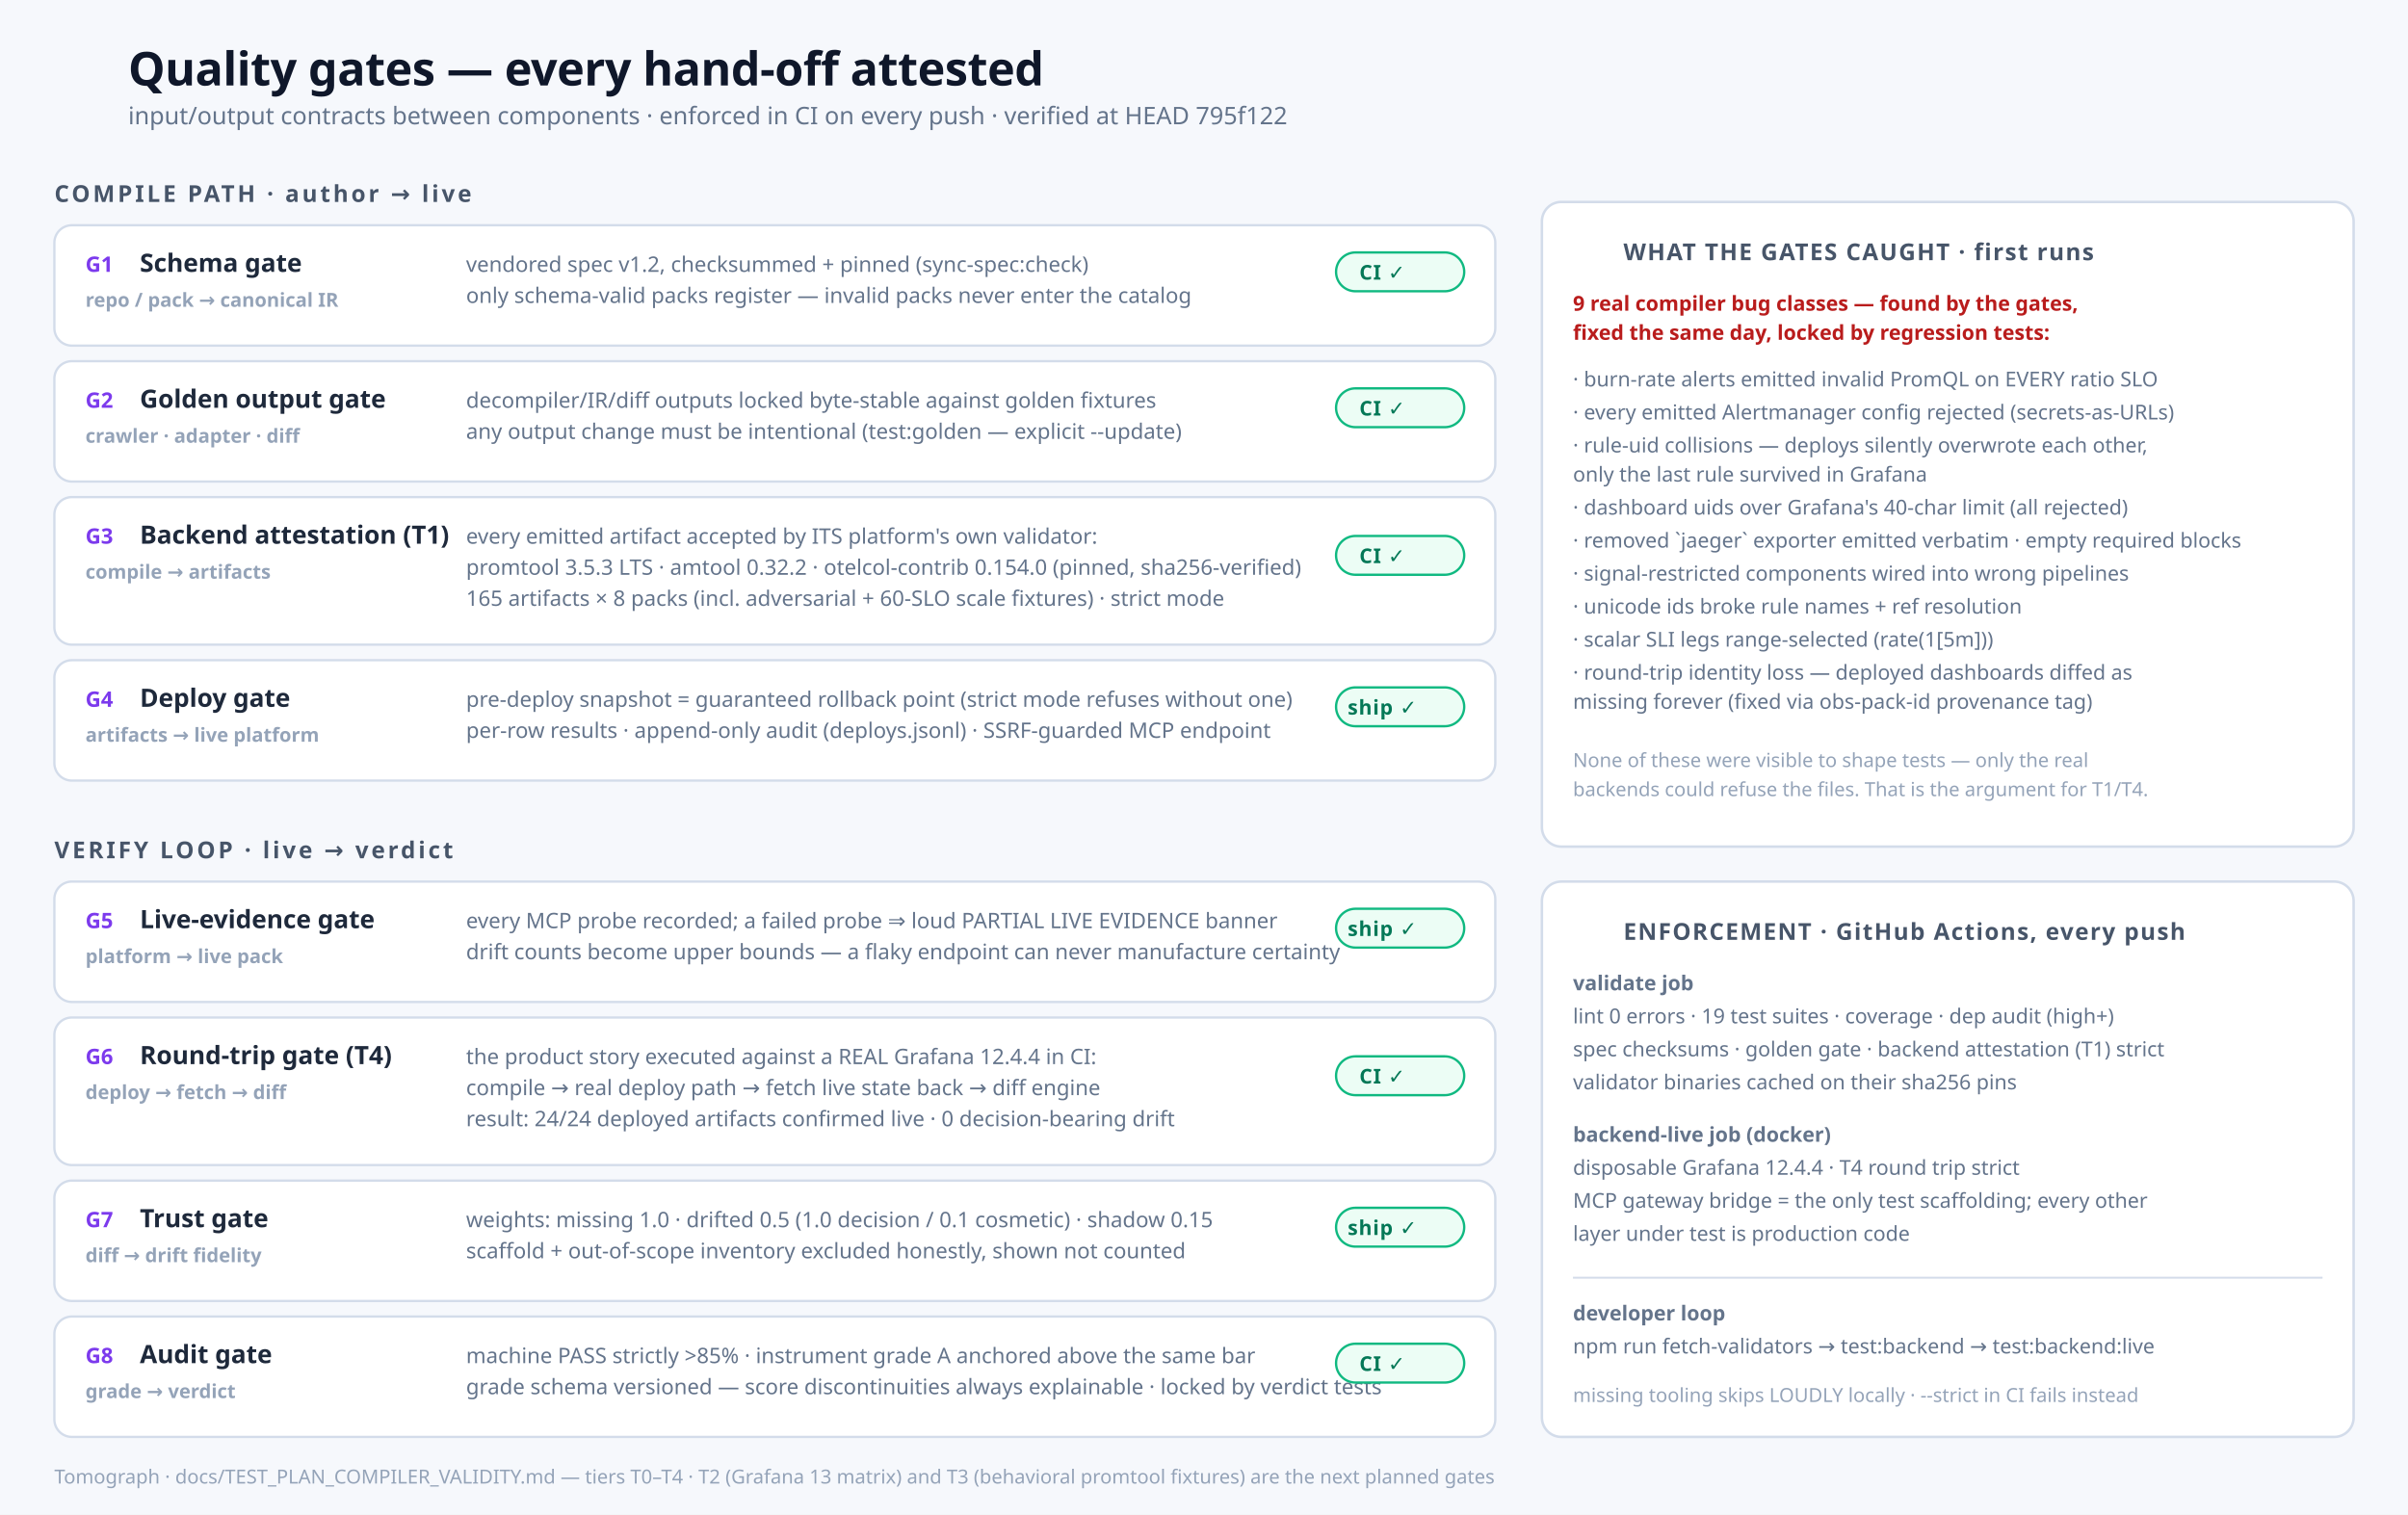
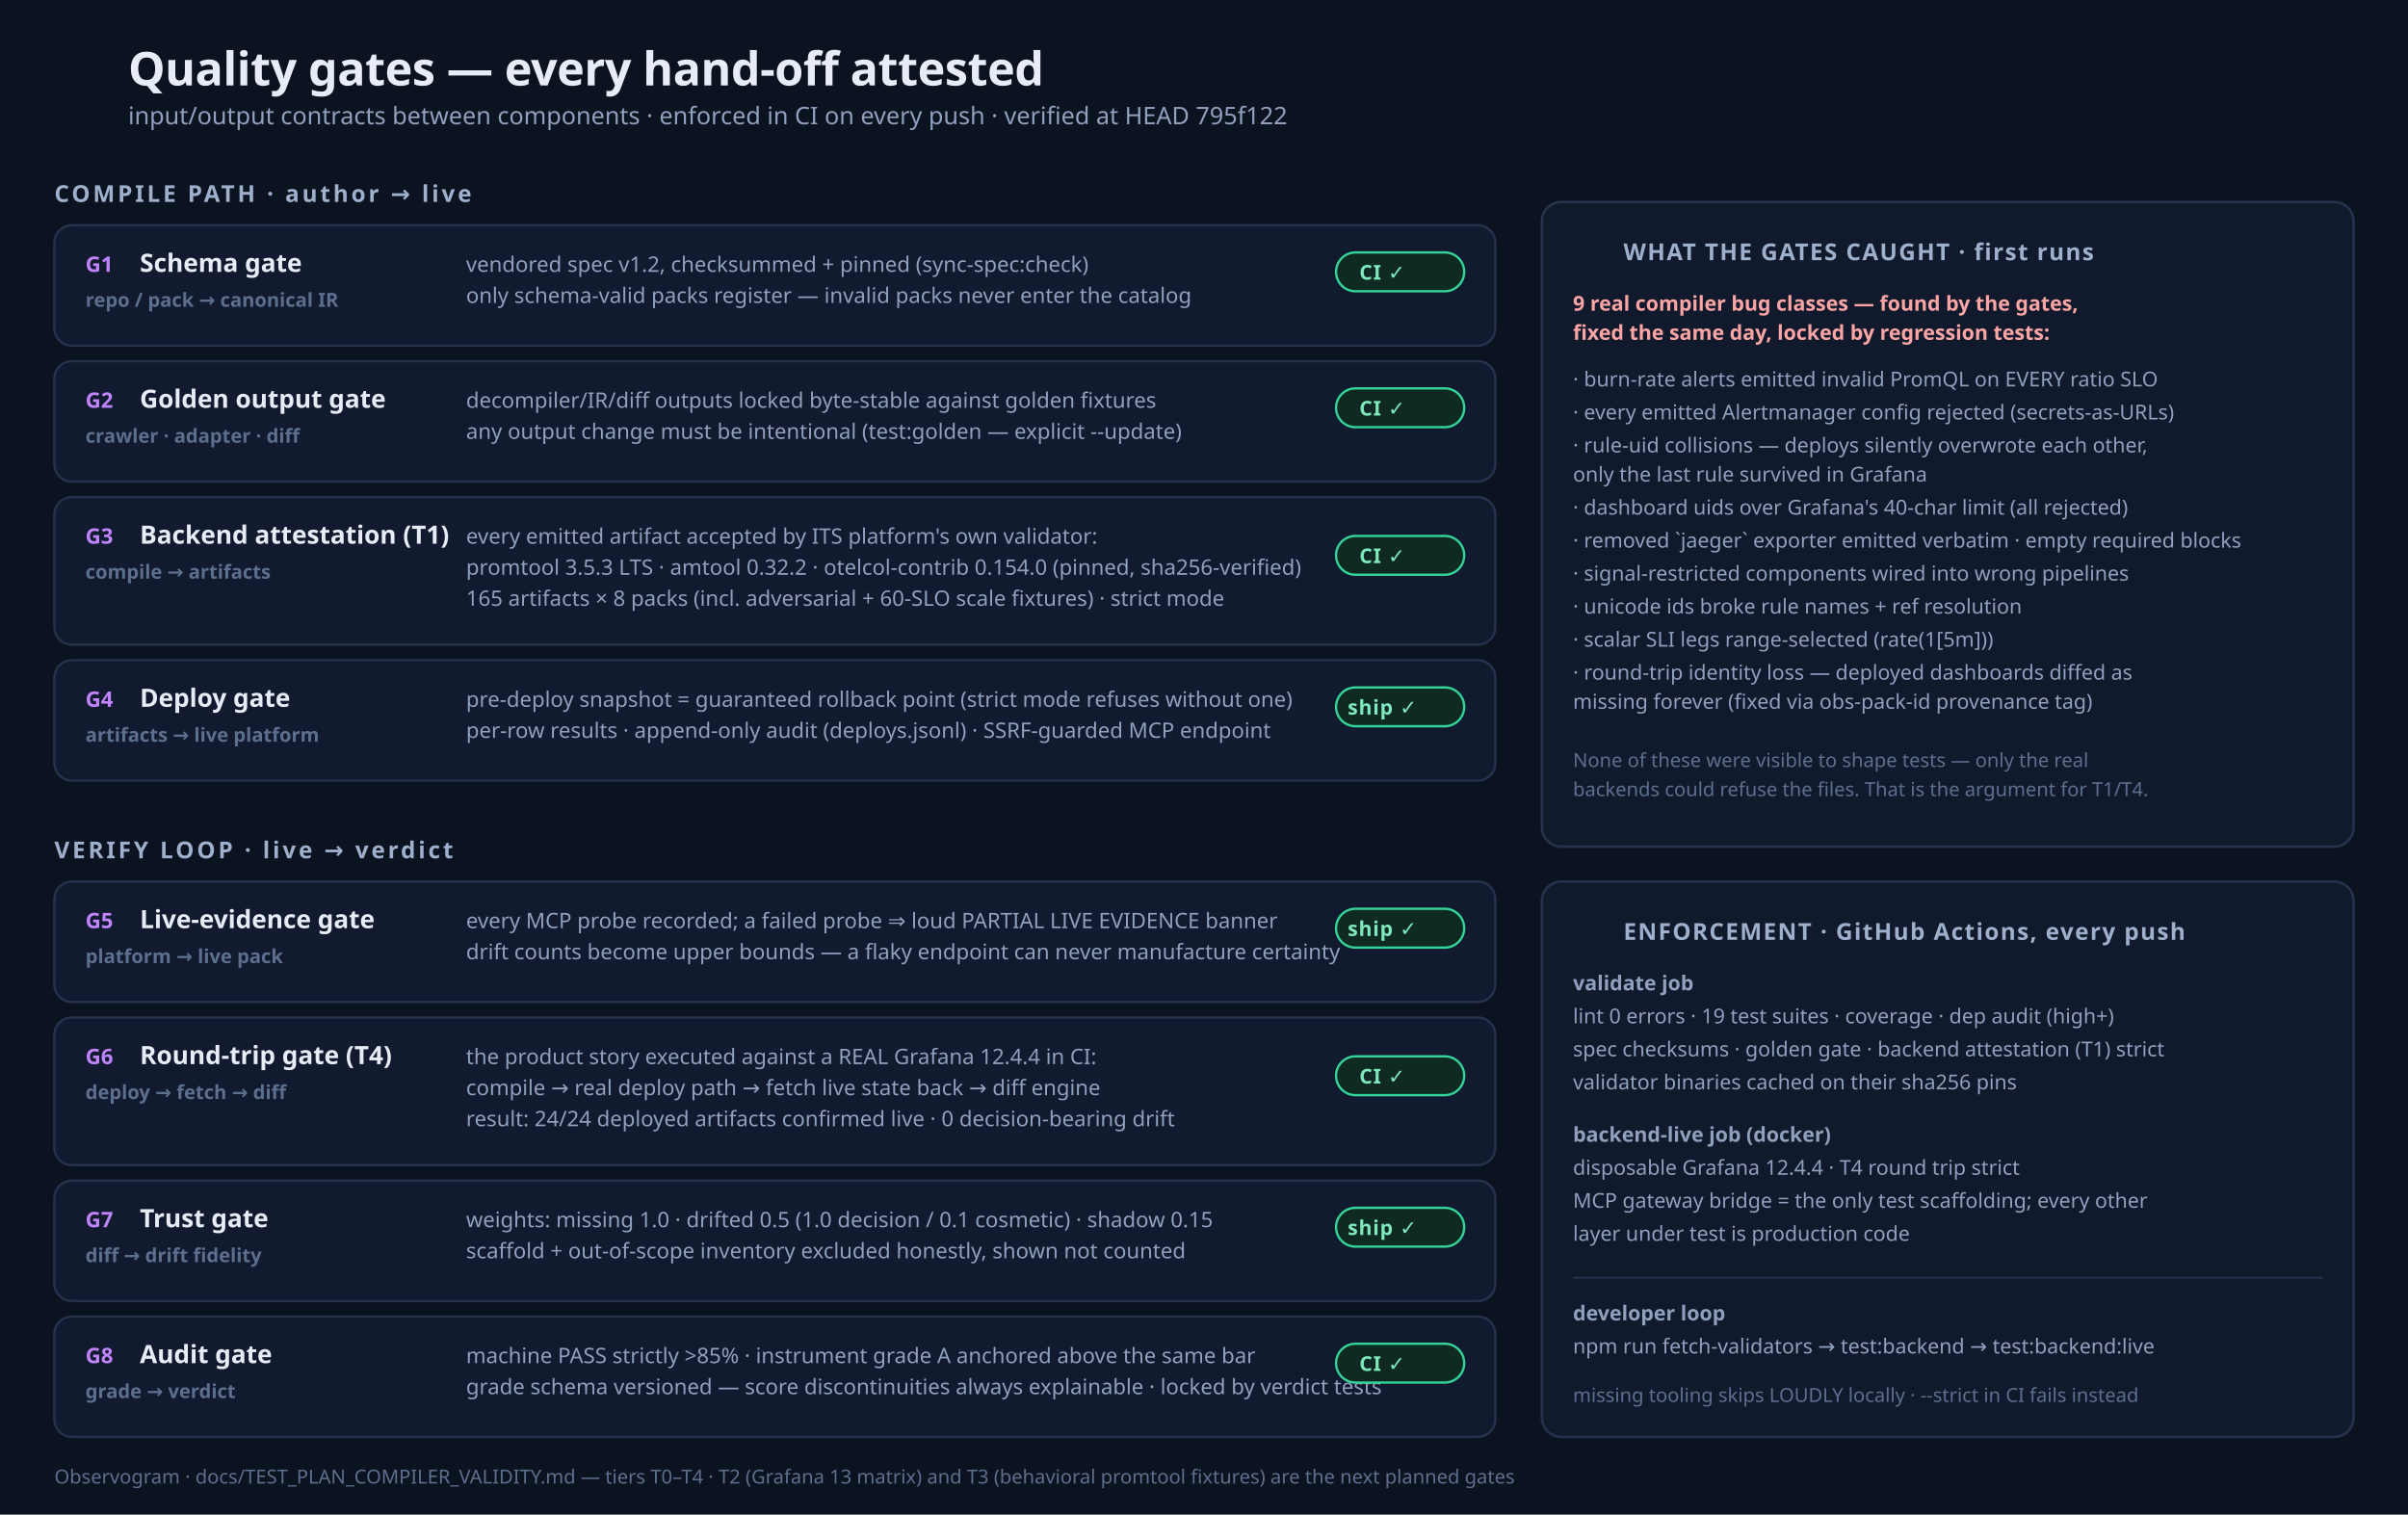
<svg xmlns="http://www.w3.org/2000/svg" viewBox="0 0 1240 780" font-family="ui-sans-serif, system-ui, sans-serif">
  <style>
-   .pg{fill:#f6f8fc;}
-   .h1{fill:#0f172a;font-size:24px;font-weight:800;letter-spacing:-.2px;}
-   .h2{fill:#64748b;font-size:12.5px;}
-   .sec{fill:#475569;font-size:12px;font-weight:800;letter-spacing:.12em;}
-   .row{fill:#ffffff;stroke:#d3dcea;stroke-width:1.2;}
-   .gnum{fill:#7c3aed;font-size:11px;font-weight:800;}
-   .gname{fill:#1e293b;font-size:13px;font-weight:700;}
-   .gmech{fill:#64748b;font-size:11px;}
-   .flow{fill:#94a3b8;font-size:10px;font-weight:600;}
-   .ok{fill:#047857;font-size:10.5px;font-weight:800;letter-spacing:.04em;}
-   .okchip{fill:#ecfdf5;stroke:#10b981;stroke-width:1.2;}
-   .panel{fill:#ffffff;stroke:#d3dcea;stroke-width:1.3;}
-   .pt{fill:#475569;font-size:12px;font-weight:800;letter-spacing:.06em;}
-   .pi{fill:#64748b;font-size:10.6px;}
-   .red{fill:#b91c1c;}
-   .note{fill:#94a3b8;font-size:10px;}
+   .pg{fill:#0b1220;}
+   .h1{fill:#e7ecf6;font-size:24px;font-weight:800;letter-spacing:-.2px;}
+   .h2{fill:#90a0bd;font-size:12.5px;}
+   .sec{fill:#9fb0cc;font-size:12px;font-weight:800;letter-spacing:.12em;}
+   .row{fill:#111a2e;stroke:#26324c;stroke-width:1.2;}
+   .gnum{fill:#c084fc;font-size:11px;font-weight:800;}
+   .gname{fill:#e7ecf6;font-size:13px;font-weight:700;}
+   .gmech{fill:#90a0bd;font-size:11px;}
+   .flow{fill:#5e6f8e;font-size:10px;font-weight:600;}
+   .ok{fill:#7ee9bd;font-size:10.5px;font-weight:800;letter-spacing:.04em;}
+   .okchip{fill:#0f2a22;stroke:#34d399;stroke-width:1.2;}
+   .panel{fill:#11192c;stroke:#26324c;stroke-width:1.3;}
+   .pt{fill:#9fb0cc;font-size:12px;font-weight:800;letter-spacing:.06em;}
+   .pi{fill:#90a0bd;font-size:10.6px;}
+   .red{fill:#fca5a5;}
+   .note{fill:#5e6f8e;font-size:10px;}
  .i{fill:none;stroke-width:1.8;stroke-linecap:round;stroke-linejoin:round;}
</style>
  <defs>
    <symbol id="g-shield" viewBox="0 0 24 24">
      <path class="i" d="M12 3l7 3v5c0 4.5-3 8-7 10-4-2-7-5.5-7-10V6z" />
      <path class="i" d="M9 12l2 2 4-4" />
    </symbol>
    <symbol id="g-bug" viewBox="0 0 24 24">
      <circle class="i" cx="12" cy="13" r="5" />
      <path class="i" d="M12 8V5M8.5 9.5L6 7M15.5 9.5L18 7M7 13H4M20 13h-3M8.5 16.5L6 19M15.5 16.5L18 19" />
    </symbol>
    <symbol id="g-ci" viewBox="0 0 24 24">
      <circle class="i" cx="12" cy="12" r="9" />
      <path class="i" d="M8.5 12.5l2.5 2.5 4.5-5" />
    </symbol>
  </defs>
  <rect class="pg" x="0" y="0" width="1240" height="780" />
-   <use href="#g-shield" x="28" y="24" width="26" height="26" color="#7c3aed" />
+   <use href="#g-shield" x="28" y="24" width="26" height="26" color="#c084fc" />
  <text class="h1" x="66" y="44">Quality gates — every hand-off attested</text>
  <text class="h2" x="66" y="64">input/output contracts between components · enforced in CI on every push · verified at HEAD 795f122</text>
  <text class="sec" x="28" y="104">COMPILE PATH · author → live</text>
  <g>
    <rect class="row" x="28" y="116" width="742" height="62" rx="9" />
    <text class="gnum" x="44" y="140">G1</text>
    <text class="gname" x="72" y="140">Schema gate</text>
    <text class="flow" x="44" y="158">repo / pack → canonical IR</text>
    <text class="gmech" x="240" y="140">vendored spec v1.2, checksummed + pinned (sync-spec:check)</text>
    <text class="gmech" x="240" y="156">only schema-valid packs register — invalid packs never enter the catalog</text>
    <rect class="okchip" x="688" y="130" width="66" height="20" rx="10" />
    <text class="ok" x="700" y="144">CI ✓</text>
  </g>
  <g>
    <rect class="row" x="28" y="186" width="742" height="62" rx="9" />
    <text class="gnum" x="44" y="210">G2</text>
    <text class="gname" x="72" y="210">Golden output gate</text>
    <text class="flow" x="44" y="228">crawler · adapter · diff</text>
    <text class="gmech" x="240" y="210">decompiler/IR/diff outputs locked byte-stable against golden fixtures</text>
    <text class="gmech" x="240" y="226">any output change must be intentional (test:golden — explicit --update)</text>
    <rect class="okchip" x="688" y="200" width="66" height="20" rx="10" />
    <text class="ok" x="700" y="214">CI ✓</text>
  </g>
  <g>
    <rect class="row" x="28" y="256" width="742" height="76" rx="9" />
    <text class="gnum" x="44" y="280">G3</text>
    <text class="gname" x="72" y="280">Backend attestation (T1)</text>
    <text class="flow" x="44" y="298">compile → artifacts</text>
    <text class="gmech" x="240" y="280">every emitted artifact accepted by ITS platform's own validator:</text>
    <text class="gmech" x="240" y="296">promtool 3.5.3 LTS · amtool 0.32.2 · otelcol-contrib 0.154.0 (pinned, sha256-verified)</text>
    <text class="gmech" x="240" y="312">165 artifacts × 8 packs (incl. adversarial + 60-SLO scale fixtures) · strict mode</text>
    <rect class="okchip" x="688" y="276" width="66" height="20" rx="10" />
    <text class="ok" x="700" y="290">CI ✓</text>
  </g>
  <g>
    <rect class="row" x="28" y="340" width="742" height="62" rx="9" />
    <text class="gnum" x="44" y="364">G4</text>
    <text class="gname" x="72" y="364">Deploy gate</text>
    <text class="flow" x="44" y="382">artifacts → live platform</text>
    <text class="gmech" x="240" y="364">pre-deploy snapshot = guaranteed rollback point (strict mode refuses without one)</text>
    <text class="gmech" x="240" y="380">per-row results · append-only audit (deploys.jsonl) · SSRF-guarded MCP endpoint</text>
    <rect class="okchip" x="688" y="354" width="66" height="20" rx="10" />
    <text class="ok" x="694" y="368">ship ✓</text>
  </g>
  <text class="sec" x="28" y="442">VERIFY LOOP · live → verdict</text>
  <g>
    <rect class="row" x="28" y="454" width="742" height="62" rx="9" />
    <text class="gnum" x="44" y="478">G5</text>
    <text class="gname" x="72" y="478">Live-evidence gate</text>
    <text class="flow" x="44" y="496">platform → live pack</text>
    <text class="gmech" x="240" y="478">every MCP probe recorded; a failed probe ⇒ loud PARTIAL LIVE EVIDENCE banner</text>
    <text class="gmech" x="240" y="494">drift counts become upper bounds — a flaky endpoint can never manufacture certainty</text>
    <rect class="okchip" x="688" y="468" width="66" height="20" rx="10" />
    <text class="ok" x="694" y="482">ship ✓</text>
  </g>
  <g>
    <rect class="row" x="28" y="524" width="742" height="76" rx="9" />
    <text class="gnum" x="44" y="548">G6</text>
    <text class="gname" x="72" y="548">Round-trip gate (T4)</text>
    <text class="flow" x="44" y="566">deploy → fetch → diff</text>
    <text class="gmech" x="240" y="548">the product story executed against a REAL Grafana 12.4.4 in CI:</text>
    <text class="gmech" x="240" y="564">compile → real deploy path → fetch live state back → diff engine</text>
    <text class="gmech" x="240" y="580">result: 24/24 deployed artifacts confirmed live · 0 decision-bearing drift</text>
    <rect class="okchip" x="688" y="544" width="66" height="20" rx="10" />
    <text class="ok" x="700" y="558">CI ✓</text>
  </g>
  <g>
    <rect class="row" x="28" y="608" width="742" height="62" rx="9" />
    <text class="gnum" x="44" y="632">G7</text>
    <text class="gname" x="72" y="632">Trust gate</text>
    <text class="flow" x="44" y="650">diff → drift fidelity</text>
    <text class="gmech" x="240" y="632">weights: missing 1.0 · drifted 0.5 (1.0 decision / 0.1 cosmetic) · shadow 0.15</text>
    <text class="gmech" x="240" y="648">scaffold + out-of-scope inventory excluded honestly, shown not counted</text>
    <rect class="okchip" x="688" y="622" width="66" height="20" rx="10" />
    <text class="ok" x="694" y="636">ship ✓</text>
  </g>
  <g>
    <rect class="row" x="28" y="678" width="742" height="62" rx="9" />
    <text class="gnum" x="44" y="702">G8</text>
    <text class="gname" x="72" y="702">Audit gate</text>
    <text class="flow" x="44" y="720">grade → verdict</text>
    <text class="gmech" x="240" y="702">machine PASS strictly &gt;85% · instrument grade A anchored above the same bar</text>
    <text class="gmech" x="240" y="718">grade schema versioned — score discontinuities always explainable · locked by verdict tests</text>
    <rect class="okchip" x="688" y="692" width="66" height="20" rx="10" />
    <text class="ok" x="700" y="706">CI ✓</text>
  </g>
  <g>
    <rect class="panel" x="794" y="104" width="418" height="332" rx="10" />
-     <use href="#g-bug" x="810" y="120" width="18" height="18" color="#b91c1c" />
+     <use href="#g-bug" x="810" y="120" width="18" height="18" color="#fca5a5" />
    <text class="pt" x="836" y="134">WHAT THE GATES CAUGHT · first runs</text>
    <text class="pi red" x="810" y="160" font-weight="700">9 real compiler bug classes — found by the gates,</text>
    <text class="pi red" x="810" y="175" font-weight="700">fixed the same day, locked by regression tests:</text>
    <text class="pi" x="810" y="199">· burn-rate alerts emitted invalid PromQL on EVERY ratio SLO</text>
    <text class="pi" x="810" y="216">· every emitted Alertmanager config rejected (secrets-as-URLs)</text>
    <text class="pi" x="810" y="233">· rule-uid collisions — deploys silently overwrote each other,</text>
    <text class="pi" x="810" y="248">  only the last rule survived in Grafana</text>
    <text class="pi" x="810" y="265">· dashboard uids over Grafana's 40-char limit (all rejected)</text>
    <text class="pi" x="810" y="282">· removed `jaeger` exporter emitted verbatim · empty required blocks</text>
    <text class="pi" x="810" y="299">· signal-restricted components wired into wrong pipelines</text>
    <text class="pi" x="810" y="316">· unicode ids broke rule names + ref resolution</text>
    <text class="pi" x="810" y="333">· scalar SLI legs range-selected (rate(1[5m]))</text>
    <text class="pi" x="810" y="350">· round-trip identity loss — deployed dashboards diffed as</text>
    <text class="pi" x="810" y="365">  missing forever (fixed via obs-pack-id provenance tag)</text>
    <text class="note" x="810" y="395">None of these were visible to shape tests — only the real</text>
    <text class="note" x="810" y="410">backends could refuse the files. That is the argument for T1/T4.</text>
  </g>
  <g>
    <rect class="panel" x="794" y="454" width="418" height="286" rx="10" />
-     <use href="#g-ci" x="810" y="470" width="18" height="18" color="#047857" />
+     <use href="#g-ci" x="810" y="470" width="18" height="18" color="#7ee9bd" />
    <text class="pt" x="836" y="484">ENFORCEMENT · GitHub Actions, every push</text>
-     <text class="pi" x="810" y="510" font-weight="700" fill="#1e293b">validate job</text>
+     <text class="pi" x="810" y="510" font-weight="700" fill="#e7ecf6">validate job</text>
    <text class="pi" x="810" y="527">lint 0 errors · 19 test suites · coverage · dep audit (high+)</text>
    <text class="pi" x="810" y="544">spec checksums · golden gate · backend attestation (T1) strict</text>
    <text class="pi" x="810" y="561">validator binaries cached on their sha256 pins</text>
-     <text class="pi" x="810" y="588" font-weight="700" fill="#1e293b">backend-live job (docker)</text>
+     <text class="pi" x="810" y="588" font-weight="700" fill="#e7ecf6">backend-live job (docker)</text>
    <text class="pi" x="810" y="605">disposable Grafana 12.4.4 · T4 round trip strict</text>
    <text class="pi" x="810" y="622">MCP gateway bridge = the only test scaffolding; every other</text>
    <text class="pi" x="810" y="639">layer under test is production code</text>
-     <line x1="810" y1="658" x2="1196" y2="658" stroke="#d3dcea" />
-     <text class="pi" x="810" y="680" font-weight="700" fill="#1e293b">developer loop</text>
+     <line x1="810" y1="658" x2="1196" y2="658" stroke="#26324c" />
+     <text class="pi" x="810" y="680" font-weight="700" fill="#e7ecf6">developer loop</text>
    <text class="pi" x="810" y="697">npm run fetch-validators → test:backend → test:backend:live</text>
    <text class="note" x="810" y="722">missing tooling skips LOUDLY locally · --strict in CI fails instead</text>
  </g>
-   <text class="note" x="28" y="764">Tomograph · docs/TEST_PLAN_COMPILER_VALIDITY.md — tiers T0–T4 · T2 (Grafana 13 matrix) and T3 (behavioral promtool fixtures) are the next planned gates</text>
+   <text class="note" x="28" y="764">Observogram · docs/TEST_PLAN_COMPILER_VALIDITY.md — tiers T0–T4 · T2 (Grafana 13 matrix) and T3 (behavioral promtool fixtures) are the next planned gates</text>
</svg>
